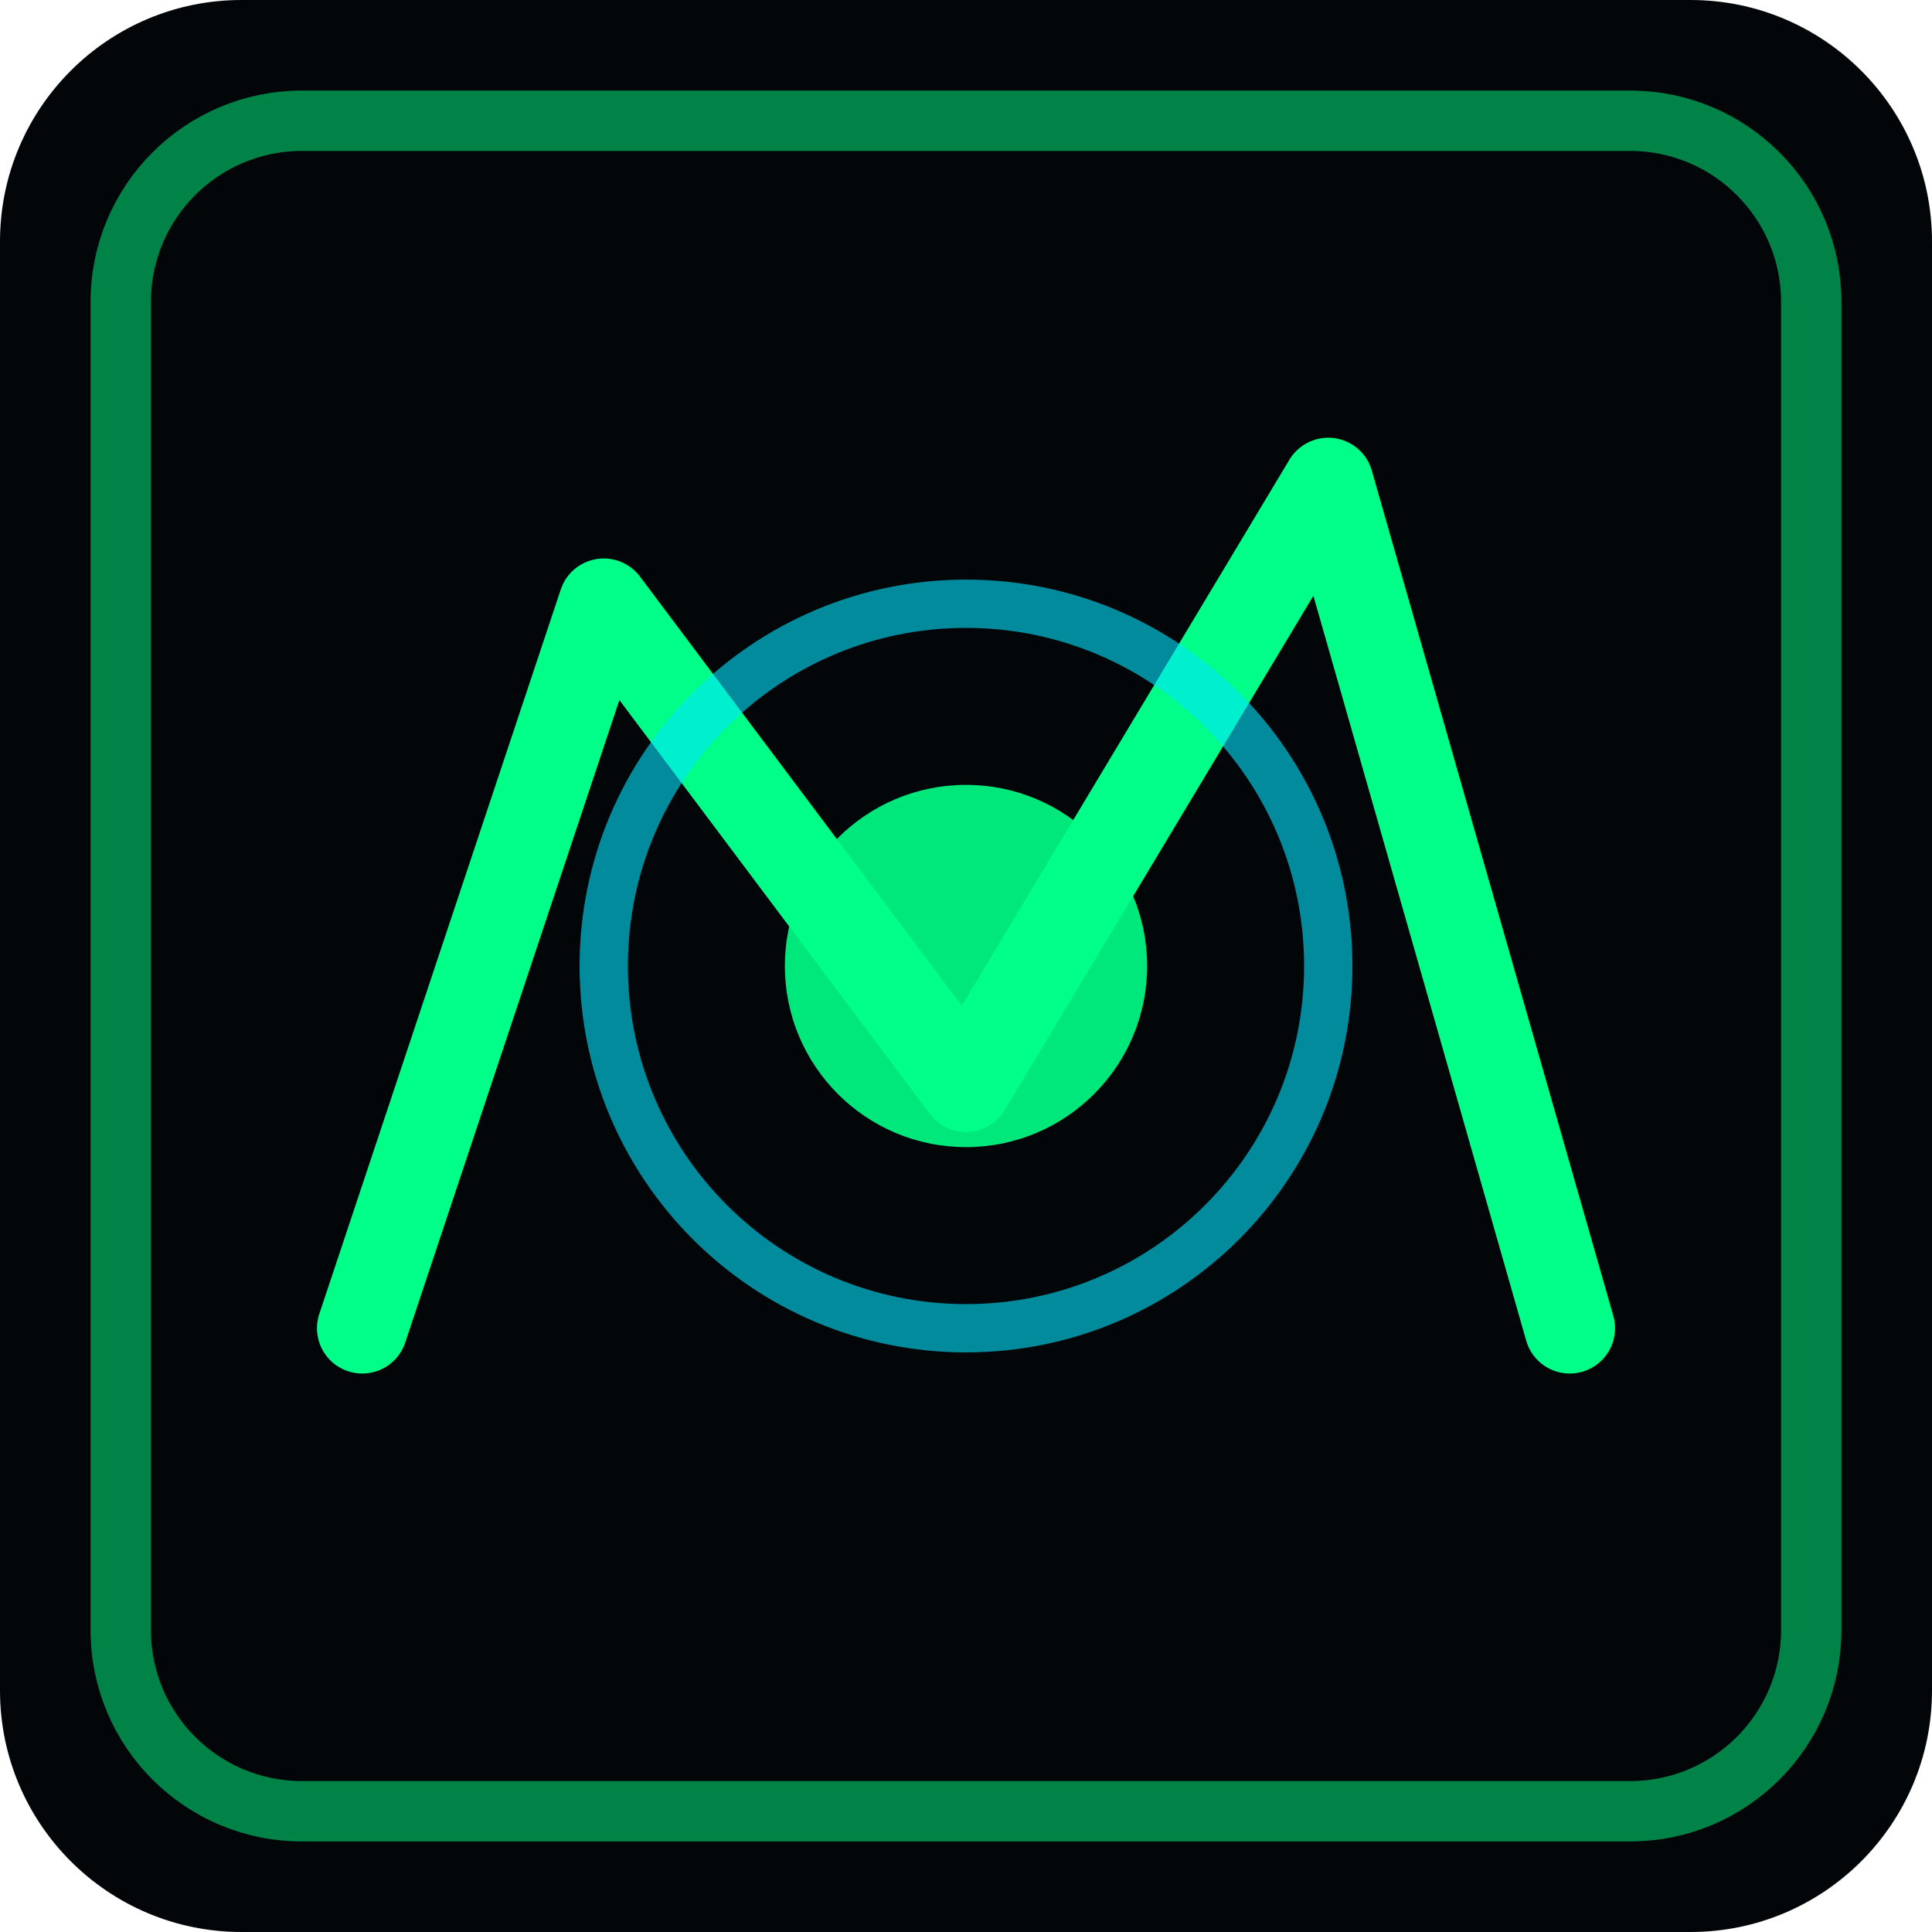
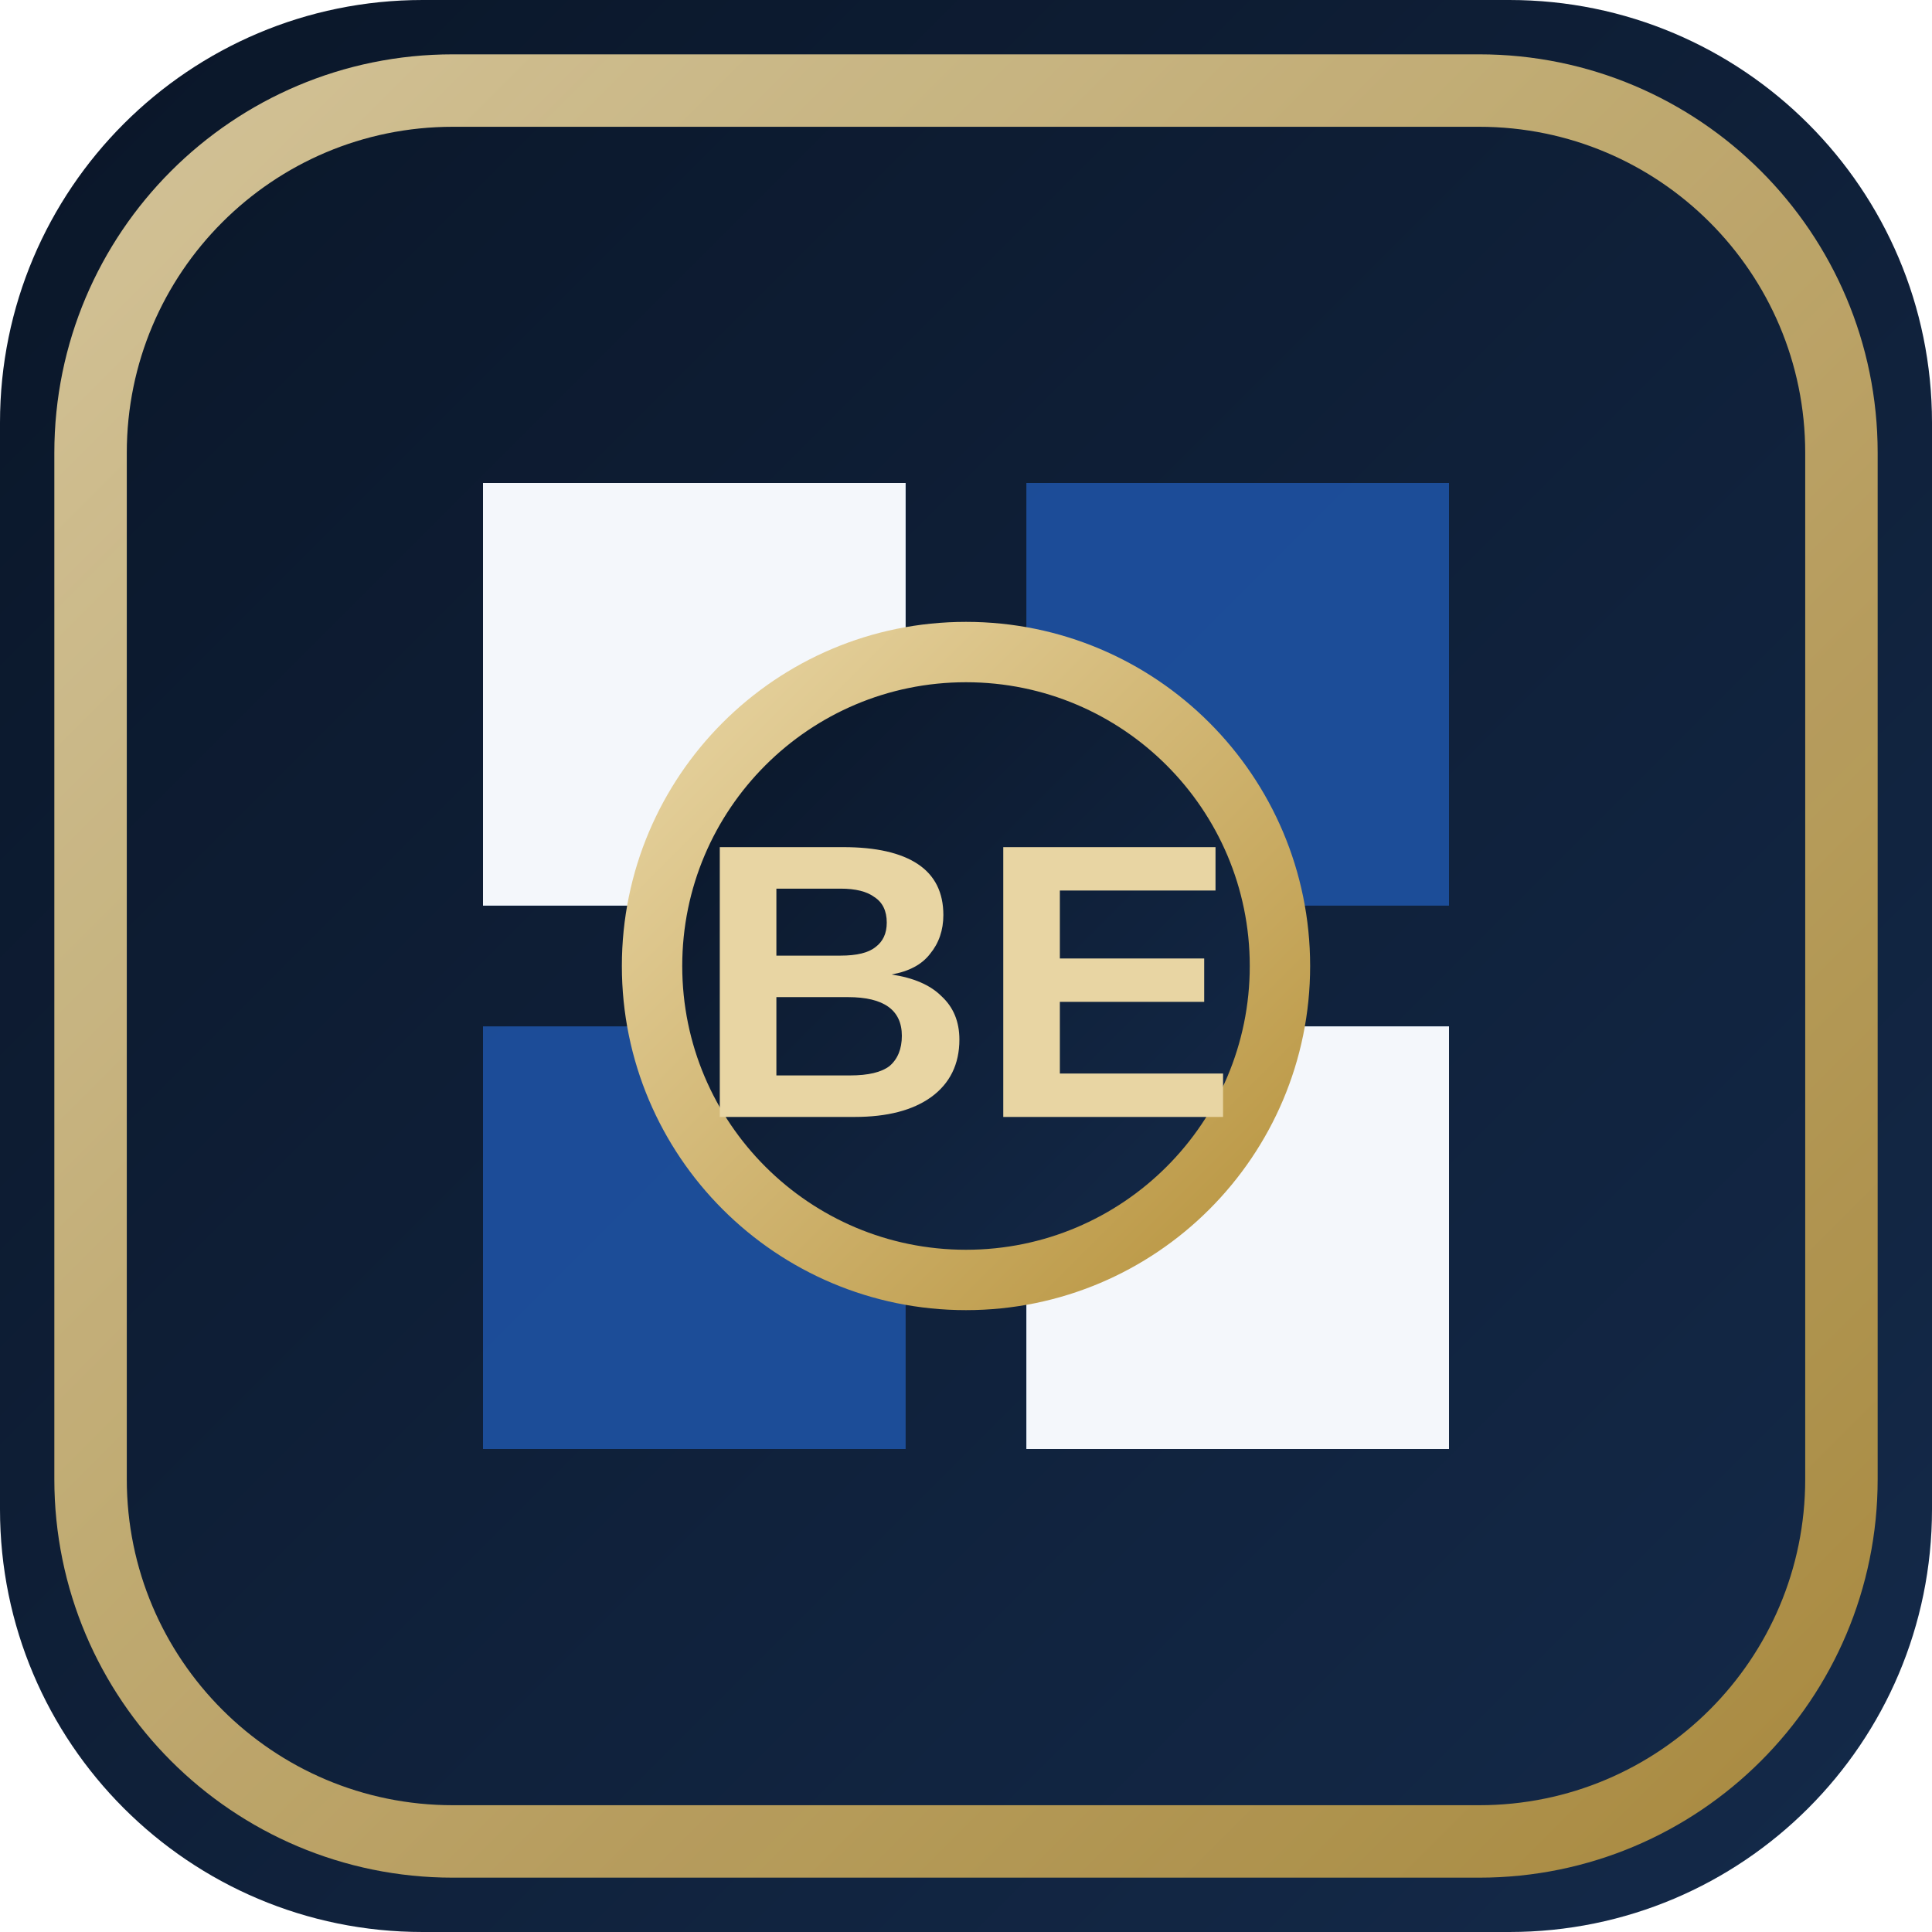
- <svg xmlns="http://www.w3.org/2000/svg" viewBox="0 0 32 32">
-   <rect width="32" height="32" rx="4" fill="#020608" />
-   <rect x="2" y="2" width="28" height="28" rx="3" fill="none" stroke="#00ff88" stroke-width="1" opacity="0.5" />
-   <path d="M6 22 L10 10 L16 18 L22 8 L26 22" fill="none" stroke="#00ff88" stroke-width="1.5" stroke-linecap="round" stroke-linejoin="round" />
-   <circle cx="16" cy="16" r="3" fill="#00ff88" opacity="0.9" />
-   <circle cx="16" cy="16" r="6" fill="none" stroke="#00e5ff" stroke-width="0.8" opacity="0.6" />
+ <svg xmlns="http://www.w3.org/2000/svg" viewBox="0 0 32 32" role="img" aria-label="Bavarian Engine Exchange">
+   <defs>
+     <linearGradient id="bg" x1="0%" y1="0%" x2="100%" y2="100%">
+       <stop offset="0%" stop-color="#0a1628" />
+       <stop offset="100%" stop-color="#142a4a" />
+     </linearGradient>
+     <linearGradient id="gold" x1="0%" y1="0%" x2="100%" y2="100%">
+       <stop offset="0%" stop-color="#e8d5a3" />
+       <stop offset="100%" stop-color="#b8943f" />
+     </linearGradient>
+   </defs>
+   <rect width="32" height="32" rx="7" fill="url(#bg)" />
+   <rect x="1.5" y="1.5" width="29" height="29" rx="6" fill="none" stroke="url(#gold)" stroke-width="1.2" opacity="0.9" />
+   <path d="M8 8h7v7H8zM17 8h7v7h-7zM8 17h7v7H8zM17 17h7v7h-7z" fill="#1c4f9c" opacity="0.95" />
+   <path d="M8 8h7v7H8zM17 17h7v7h-7z" fill="#f4f7fb" />
+   <circle cx="16" cy="16" r="5.2" fill="url(#bg)" stroke="url(#gold)" stroke-width="1" />
+   <text x="16" y="18.5" text-anchor="middle" font-family="Arial,Helvetica,sans-serif" font-size="6.5" font-weight="700" fill="#e8d5a3">BE</text>
</svg>
